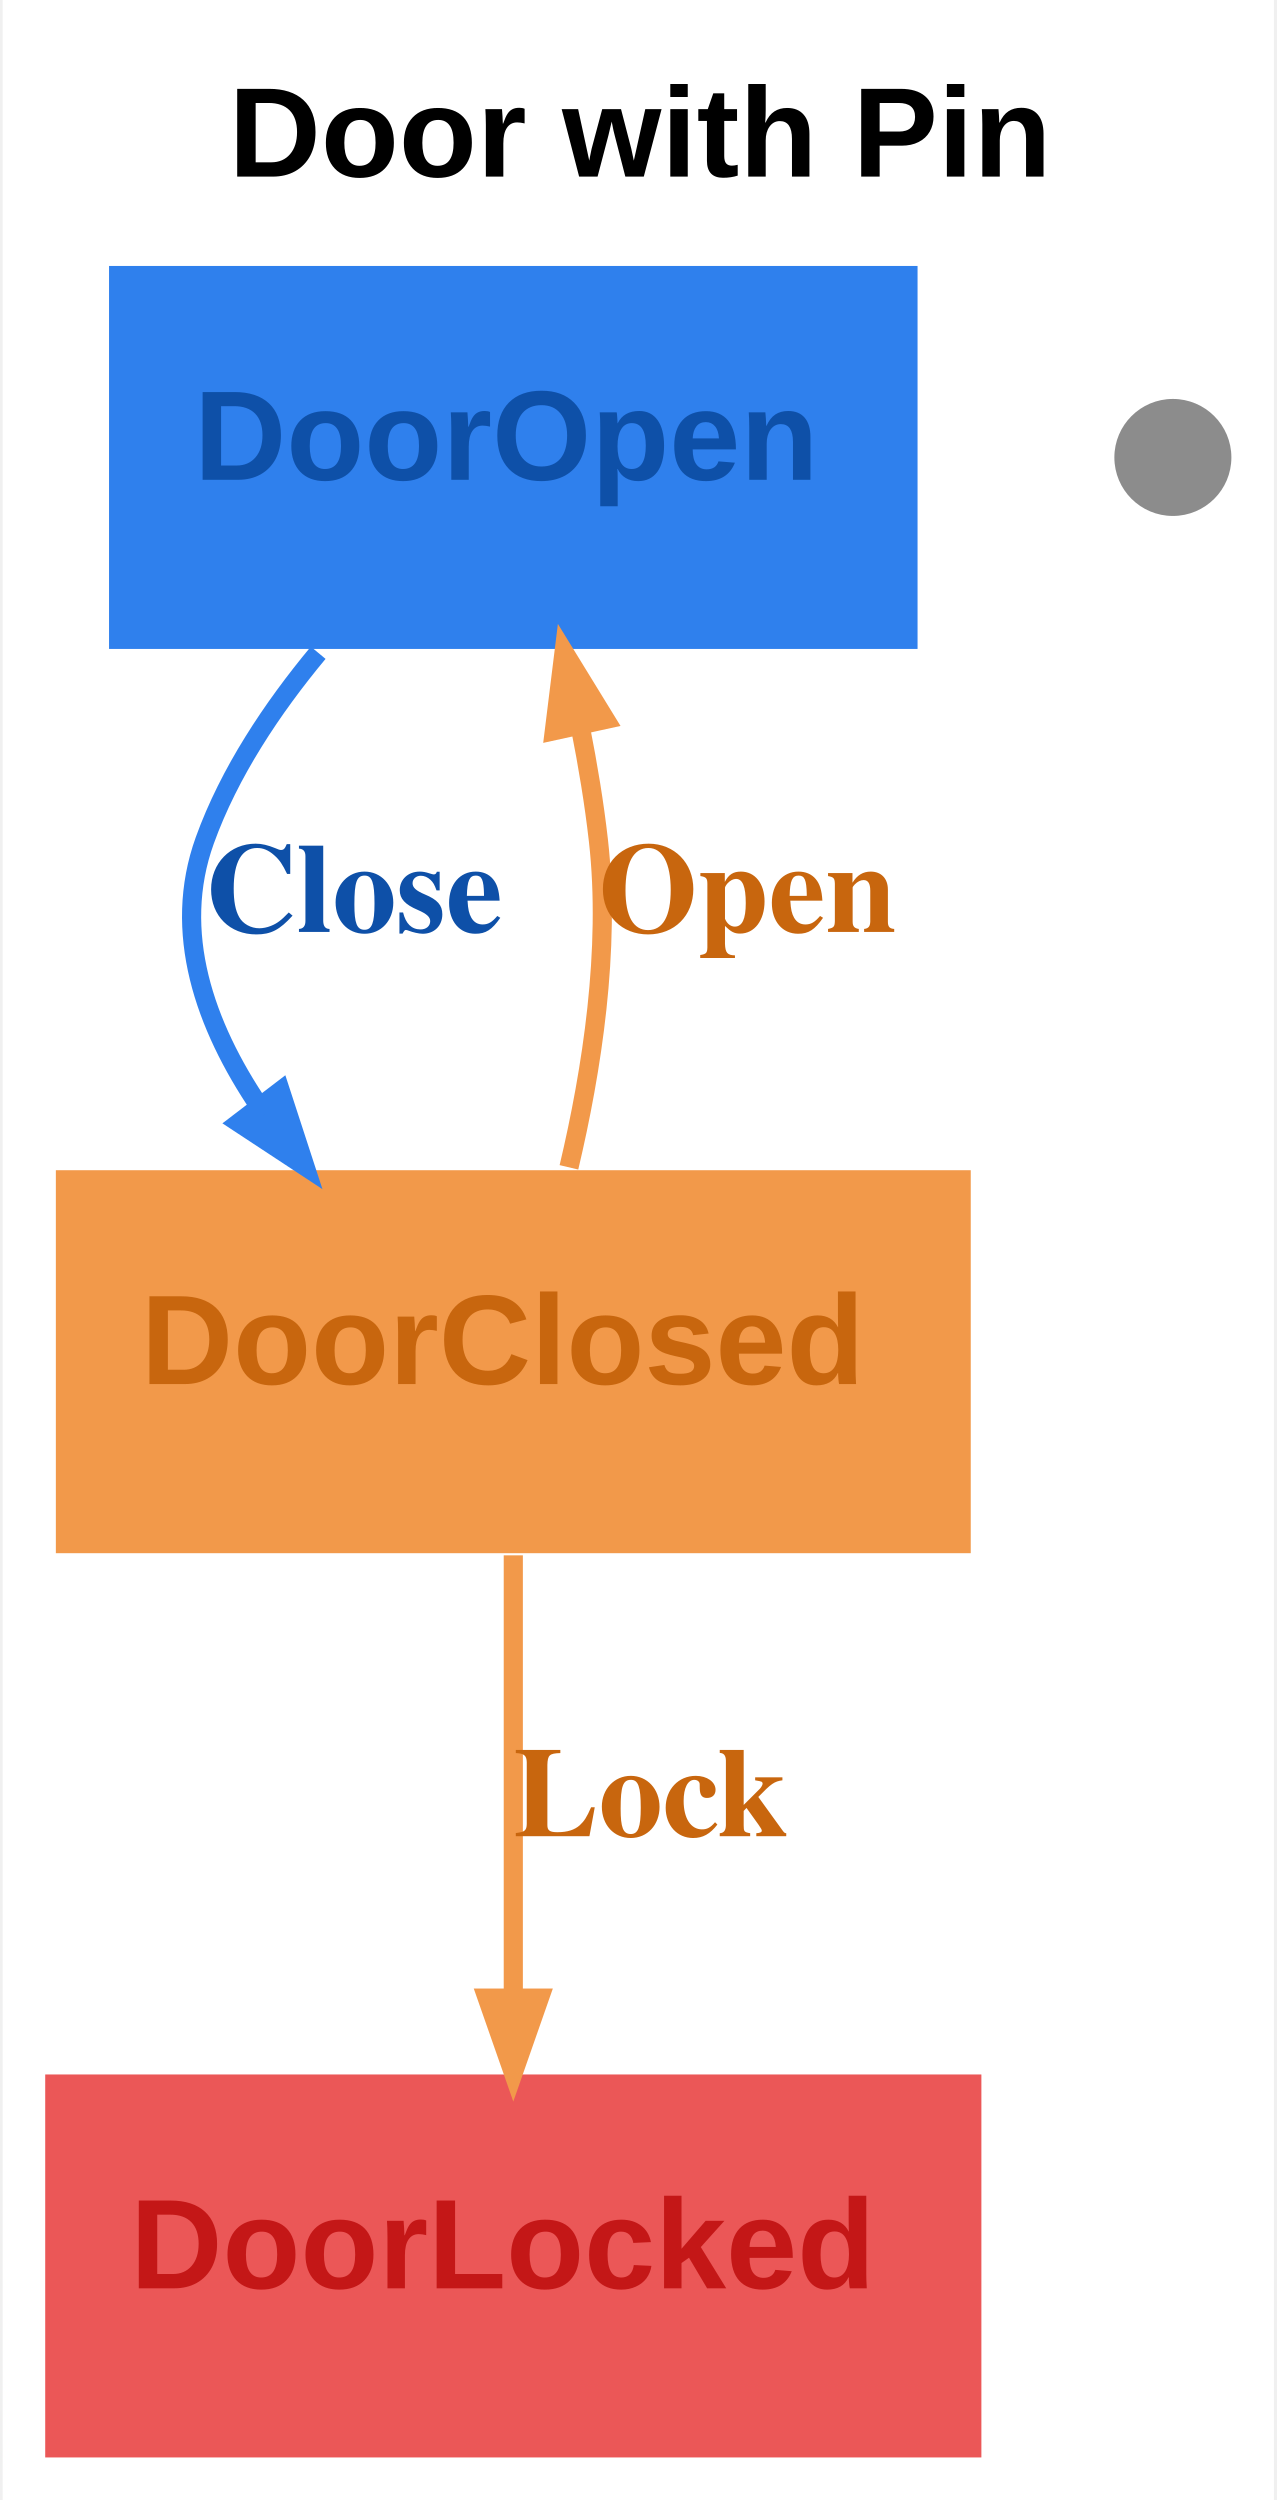
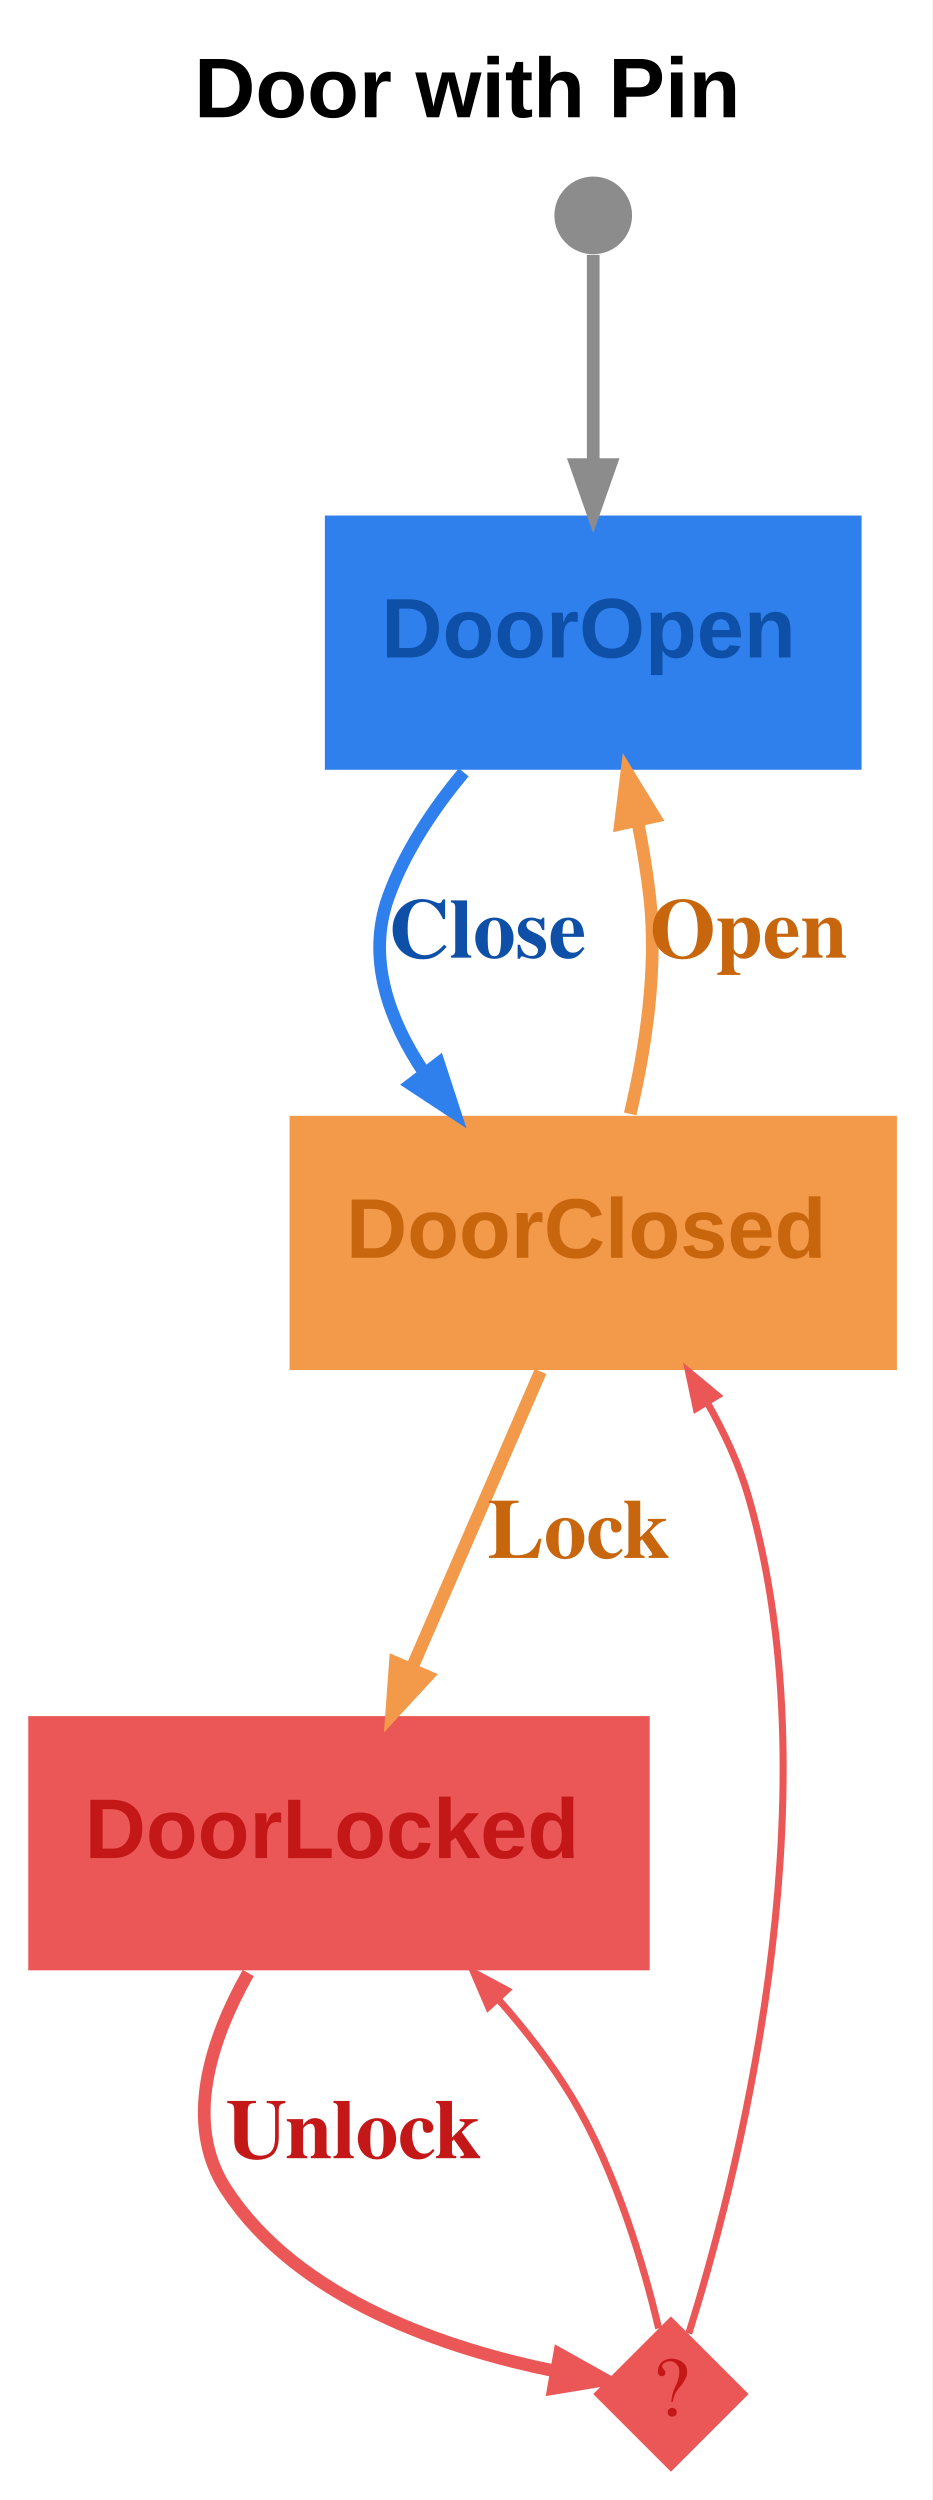
- <svg xmlns="http://www.w3.org/2000/svg" width="120pt" height="235pt" viewBox="0.00 0.00 119.50 235.00">
-   <g id="graph0" class="graph" transform="scale(1 1) rotate(0) translate(4 231)">
-     <polygon fill="white" stroke="transparent" points="-4,4 -4,-231 115.5,-231 115.5,4 -4,4" />
-     <text text-anchor="start" x="17.25" y="-214.4" font-family="Arial" font-weight="bold" font-size="12.00">Door with Pin</text>
+ <svg xmlns="http://www.w3.org/2000/svg" width="132pt" height="354pt" viewBox="0.00 0.00 132.00 354.00">
+   <g id="graph0" class="graph" transform="scale(1 1) rotate(0) translate(4 350)">
+     <polygon fill="white" stroke="transparent" points="-4,4 -4,-350 128,-350 128,4 -4,4" />
+     <text text-anchor="start" x="23.5" y="-333.4" font-family="Arial" font-weight="bold" font-size="12.00">Door with Pin</text>
    <g id="node1" class="node">
-       <polygon fill="#2f80ed" stroke="black" stroke-width="0" points="82,-206 6,-206 6,-170 82,-170 82,-206" />
-       <text text-anchor="start" x="14" y="-185.9" font-family="Arial" font-weight="bold" font-size="12.00" fill="#0e50a8">DoorOpen</text>
+       <polygon fill="#2f80ed" stroke="black" stroke-width="0" points="118,-277 42,-277 42,-241 118,-241 118,-277" />
+       <text text-anchor="start" x="50" y="-256.9" font-family="Arial" font-weight="bold" font-size="12.00" fill="#0e50a8">DoorOpen</text>
    </g>
    <g id="node3" class="node">
-       <polygon fill="#f2994a" stroke="black" stroke-width="0" points="87,-121 1,-121 1,-85 87,-85 87,-121" />
-       <text text-anchor="start" x="9" y="-100.9" font-family="Arial" font-weight="bold" font-size="12.00" fill="#c8660e">DoorClosed</text>
+       <polygon fill="#f2994a" stroke="black" stroke-width="0" points="123,-192 37,-192 37,-156 123,-156 123,-192" />
+       <text text-anchor="start" x="45" y="-171.9" font-family="Arial" font-weight="bold" font-size="12.00" fill="#c8660e">DoorClosed</text>
+     </g>
+     <g id="edge2" class="edge">
+       <path fill="none" stroke="#2f80ed" stroke-width="1.8" d="M61.66,-240.64C57.33,-235.43 53.3,-229.38 51,-223 47.9,-214.39 50.98,-205.63 56.14,-197.99" />
+       <polygon fill="#2f80ed" stroke="#2f80ed" stroke-width="1.8" points="58.11,-199.44 60.41,-192.38 54.21,-196.46 58.11,-199.44" />
+       <text text-anchor="start" x="51" y="-214.4" font-family="Times,serif" font-weight="bold" font-size="12.00" fill="#0e50a8">Close</text>
+     </g>
+     <g id="node2" class="node">
+       <ellipse fill="#8c8c8c" stroke="black" stroke-width="0" cx="80" cy="-319.5" rx="5.5" ry="5.5" />
    </g>
    <g id="edge1" class="edge">
-       <path fill="none" stroke="#2f80ed" stroke-width="1.8" d="M25.66,-169.64C21.33,-164.43 17.3,-158.38 15,-152 11.9,-143.39 14.98,-134.63 20.14,-126.99" />
-       <polygon fill="#2f80ed" stroke="#2f80ed" stroke-width="1.8" points="22.11,-128.44 24.41,-121.38 18.21,-125.46 22.11,-128.44" />
-       <text text-anchor="start" x="15" y="-143.4" font-family="Times,serif" font-weight="bold" font-size="12.00" fill="#0e50a8">Close</text>
+       <path fill="none" stroke="#8c8c8c" stroke-width="1.8" d="M80,-313.91C80,-307.5 80,-295.41 80,-284.3" />
+       <polygon fill="#8c8c8c" stroke="#8c8c8c" stroke-width="1.8" points="82.45,-284.21 80,-277.21 77.55,-284.21 82.45,-284.21" />
    </g>
-     <g id="node2" class="node">
-       <ellipse fill="#8c8c8c" stroke="black" stroke-width="0" cx="106" cy="-188" rx="5.5" ry="5.5" />
-     </g>
-     <g id="edge2" class="edge">
-       <path fill="none" stroke="#f2994a" stroke-width="1.8" d="M49.23,-121.27C51.39,-130.38 53.16,-141.76 52,-152 51.61,-155.46 51.01,-159.07 50.31,-162.61" />
-       <polygon fill="#f2994a" stroke="#f2994a" stroke-width="1.8" points="47.86,-162.32 48.77,-169.69 52.65,-163.37 47.86,-162.32" />
-       <text text-anchor="start" x="52" y="-143.4" font-family="Times,serif" font-weight="bold" font-size="12.00" fill="#c8660e">Open</text>
+     <g id="edge3" class="edge">
+       <path fill="none" stroke="#f2994a" stroke-width="1.8" d="M85.23,-192.27C87.39,-201.38 89.16,-212.76 88,-223 87.61,-226.46 87.01,-230.07 86.31,-233.61" />
+       <polygon fill="#f2994a" stroke="#f2994a" stroke-width="1.8" points="83.86,-233.32 84.77,-240.69 88.65,-234.37 83.86,-233.32" />
+       <text text-anchor="start" x="88" y="-214.4" font-family="Times,serif" font-weight="bold" font-size="12.00" fill="#c8660e">Open</text>
    </g>
    <g id="node4" class="node">
-       <polygon fill="#eb5757" stroke="black" stroke-width="0" points="88,-36 0,-36 0,0 88,0 88,-36" />
-       <text text-anchor="start" x="8" y="-15.9" font-family="Arial" font-weight="bold" font-size="12.00" fill="#c41717">DoorLocked</text>
+       <polygon fill="#eb5757" stroke="black" stroke-width="0" points="88,-107 0,-107 0,-71 88,-71 88,-107" />
+       <text text-anchor="start" x="8" y="-86.9" font-family="Arial" font-weight="bold" font-size="12.00" fill="#c41717">DoorLocked</text>
    </g>
-     <g id="edge3" class="edge">
-       <path fill="none" stroke="#f2994a" stroke-width="1.8" d="M44,-84.8C44,-72.78 44,-56.57 44,-43.24" />
-       <polygon fill="#f2994a" stroke="#f2994a" stroke-width="1.8" points="46.45,-43.18 44,-36.18 41.55,-43.18 46.45,-43.18" />
-       <text text-anchor="start" x="44" y="-58.4" font-family="Times,serif" font-weight="bold" font-size="12.00" fill="#c8660e">Lock</text>
+     <g id="edge4" class="edge">
+       <path fill="none" stroke="#f2994a" stroke-width="1.8" d="M72.54,-155.8C67.28,-143.67 60.16,-127.26 54.35,-113.87" />
+       <polygon fill="#f2994a" stroke="#f2994a" stroke-width="1.8" points="56.48,-112.62 51.45,-107.18 51.99,-114.57 56.48,-112.62" />
+       <text text-anchor="start" x="65" y="-129.4" font-family="Times,serif" font-weight="bold" font-size="12.00" fill="#c8660e">Lock</text>
+     </g>
+     <g id="node5" class="node">
+       <polygon fill="#eb5757" stroke="black" stroke-width="0" points="91,-22 80,-11 91,0 102,-11 91,-22" />
+       <text text-anchor="middle" x="91" y="-7.9" font-family="Times,serif" font-size="12.00" fill="#c41717">?</text>
+     </g>
+     <g id="edge5" class="edge">
+       <path fill="none" stroke="#eb5757" stroke-width="1.8" d="M31.15,-70.62C25.75,-61.05 21.97,-49.28 28,-40 38.22,-24.27 59.53,-17.31 74.53,-14.27" />
+       <polygon fill="#eb5757" stroke="#eb5757" stroke-width="1.8" points="75.23,-16.64 81.7,-13.02 74.38,-11.81 75.23,-16.64" />
+       <text text-anchor="start" x="28" y="-44.4" font-family="Times,serif" font-weight="bold" font-size="12.00" fill="#c41717">Unlock</text>
+     </g>
+     <g id="edge7" class="edge">
+       <path fill="none" stroke="#eb5757" d="M93.53,-19.57C99.77,-39.43 114.53,-94.53 102,-138 100.69,-142.56 98.58,-147.1 96.19,-151.32" />
+       <polygon fill="#eb5757" stroke="#eb5757" points="94.59,-150.58 93.5,-155.77 97.58,-152.39 94.59,-150.58" />
+     </g>
+     <g id="edge6" class="edge">
+       <path fill="none" stroke="#eb5757" d="M89.27,-20.3C87.23,-28.92 83.29,-42.56 77,-53 74.09,-57.82 70.43,-62.53 66.61,-66.85" />
+       <polygon fill="#eb5757" stroke="#eb5757" points="65.17,-65.83 63.08,-70.7 67.75,-68.2 65.17,-65.83" />
    </g>
  </g>
</svg>
